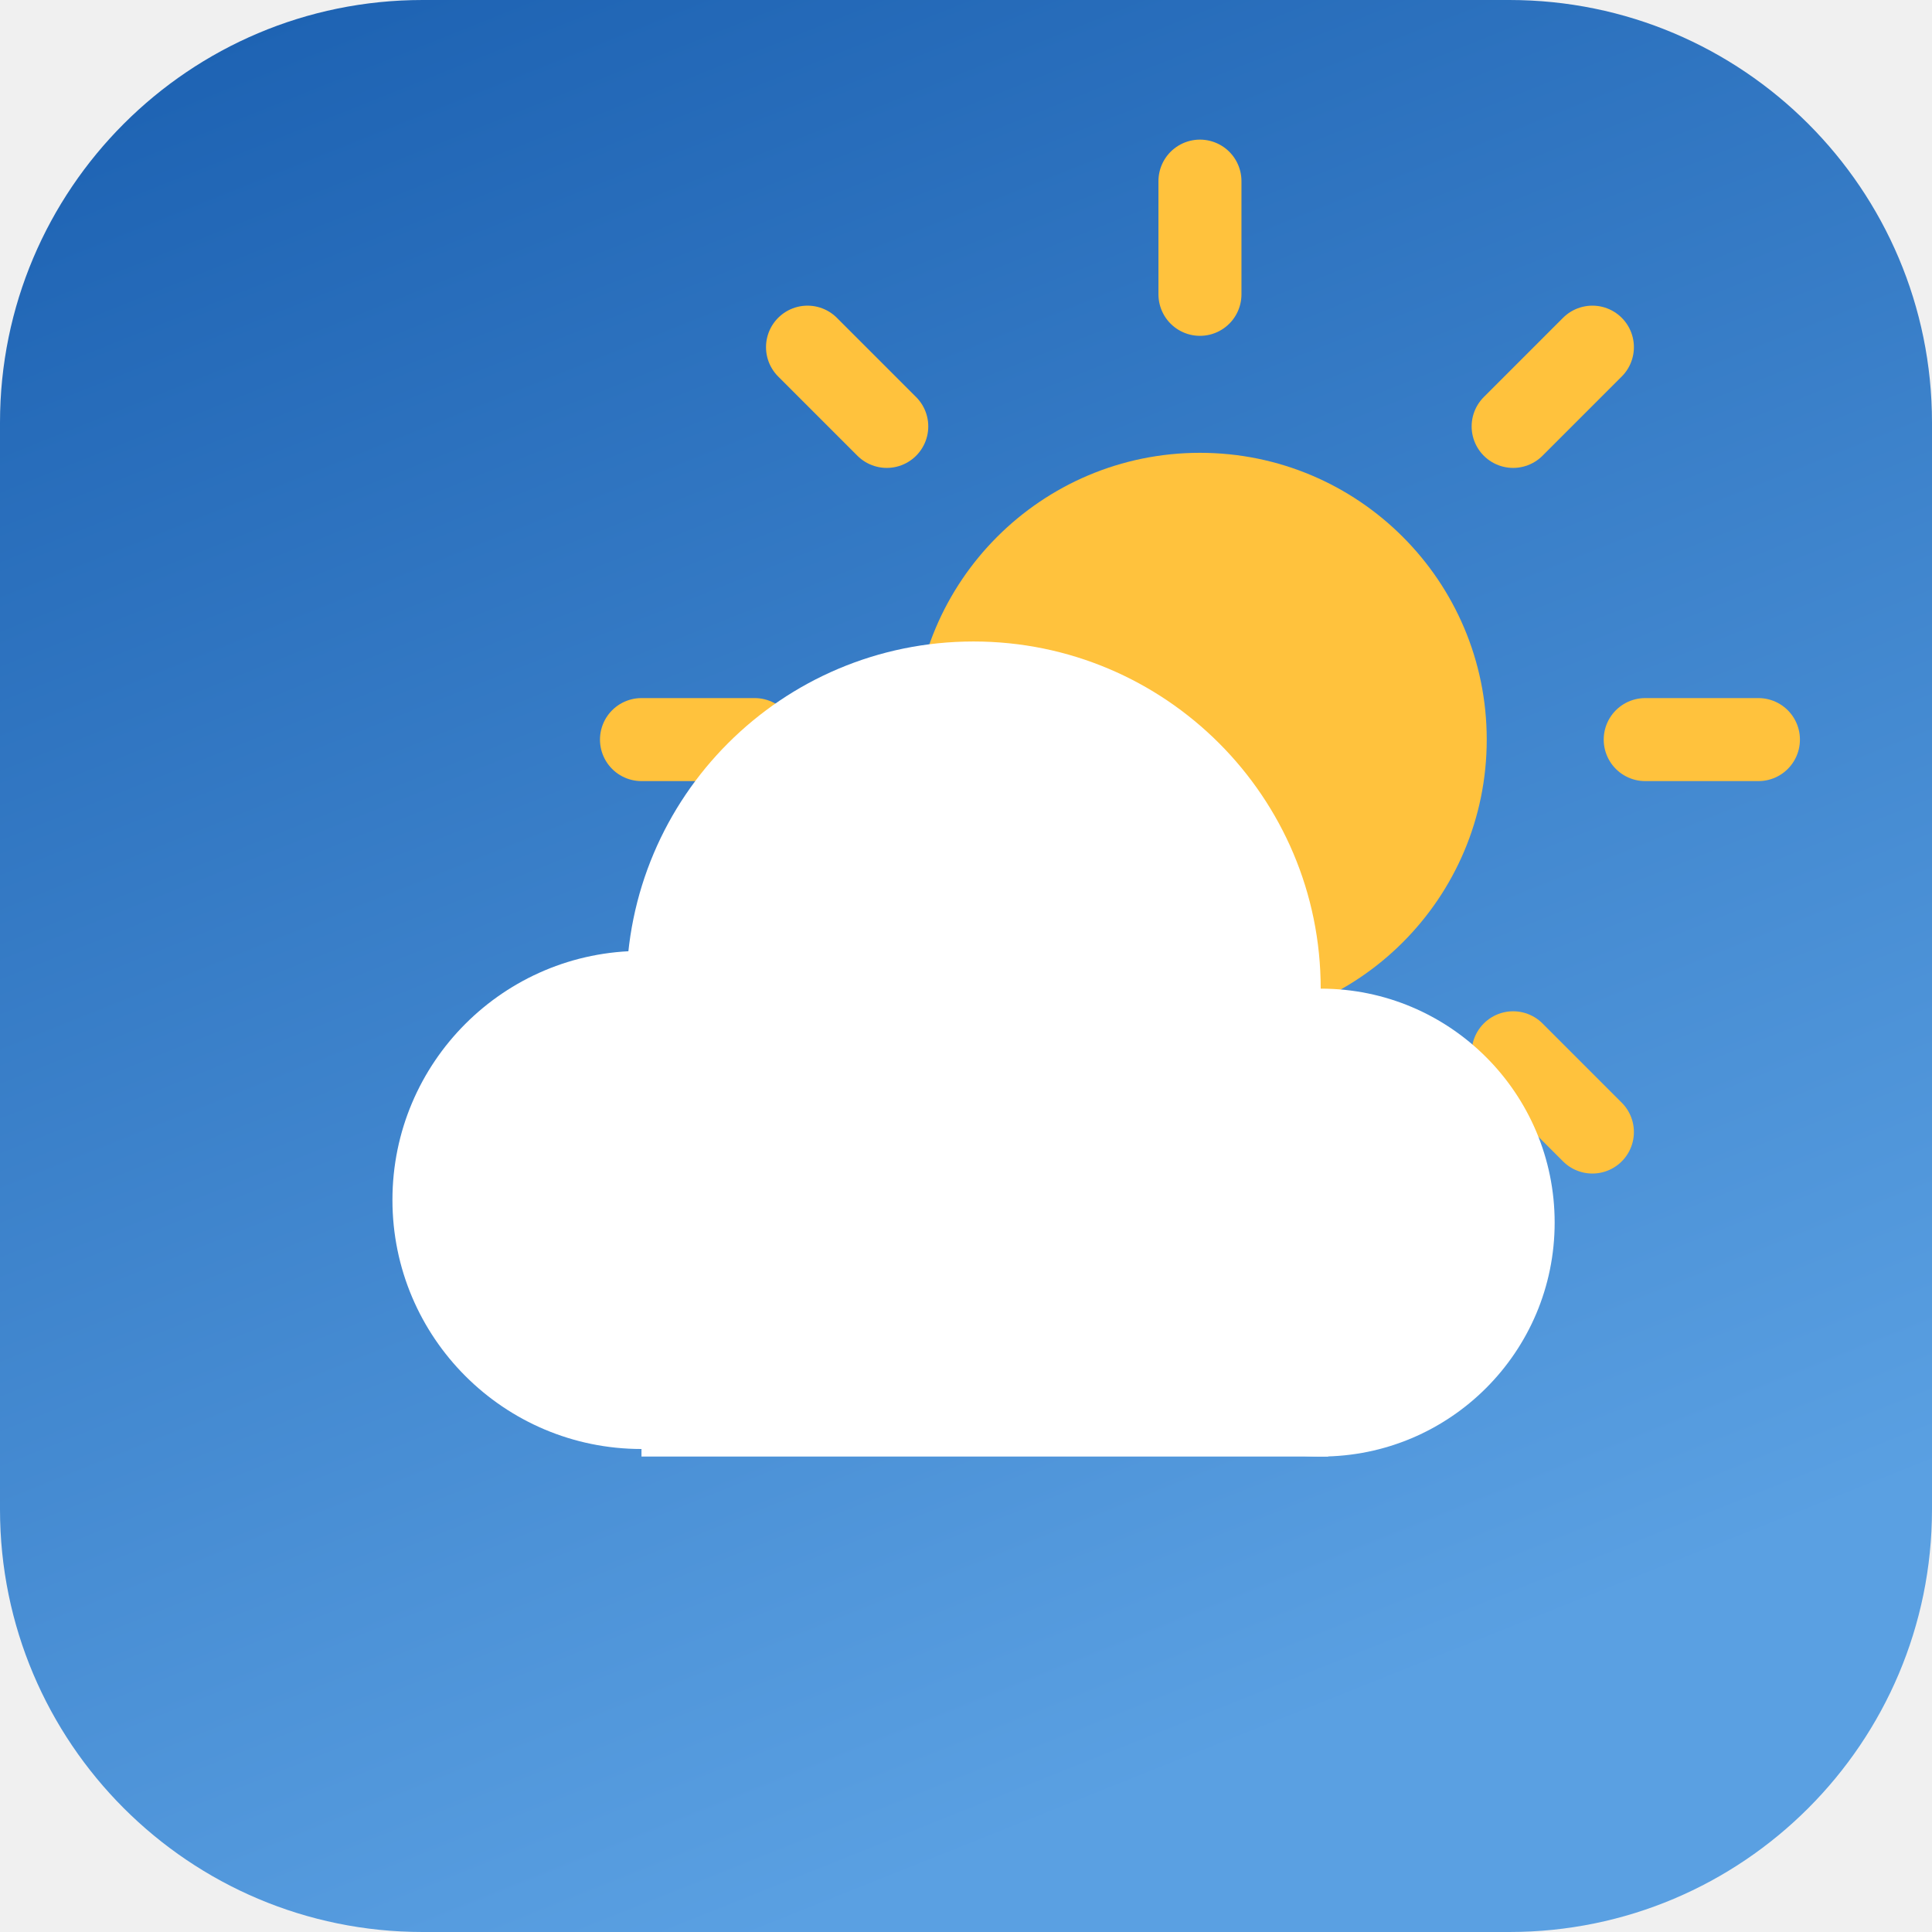
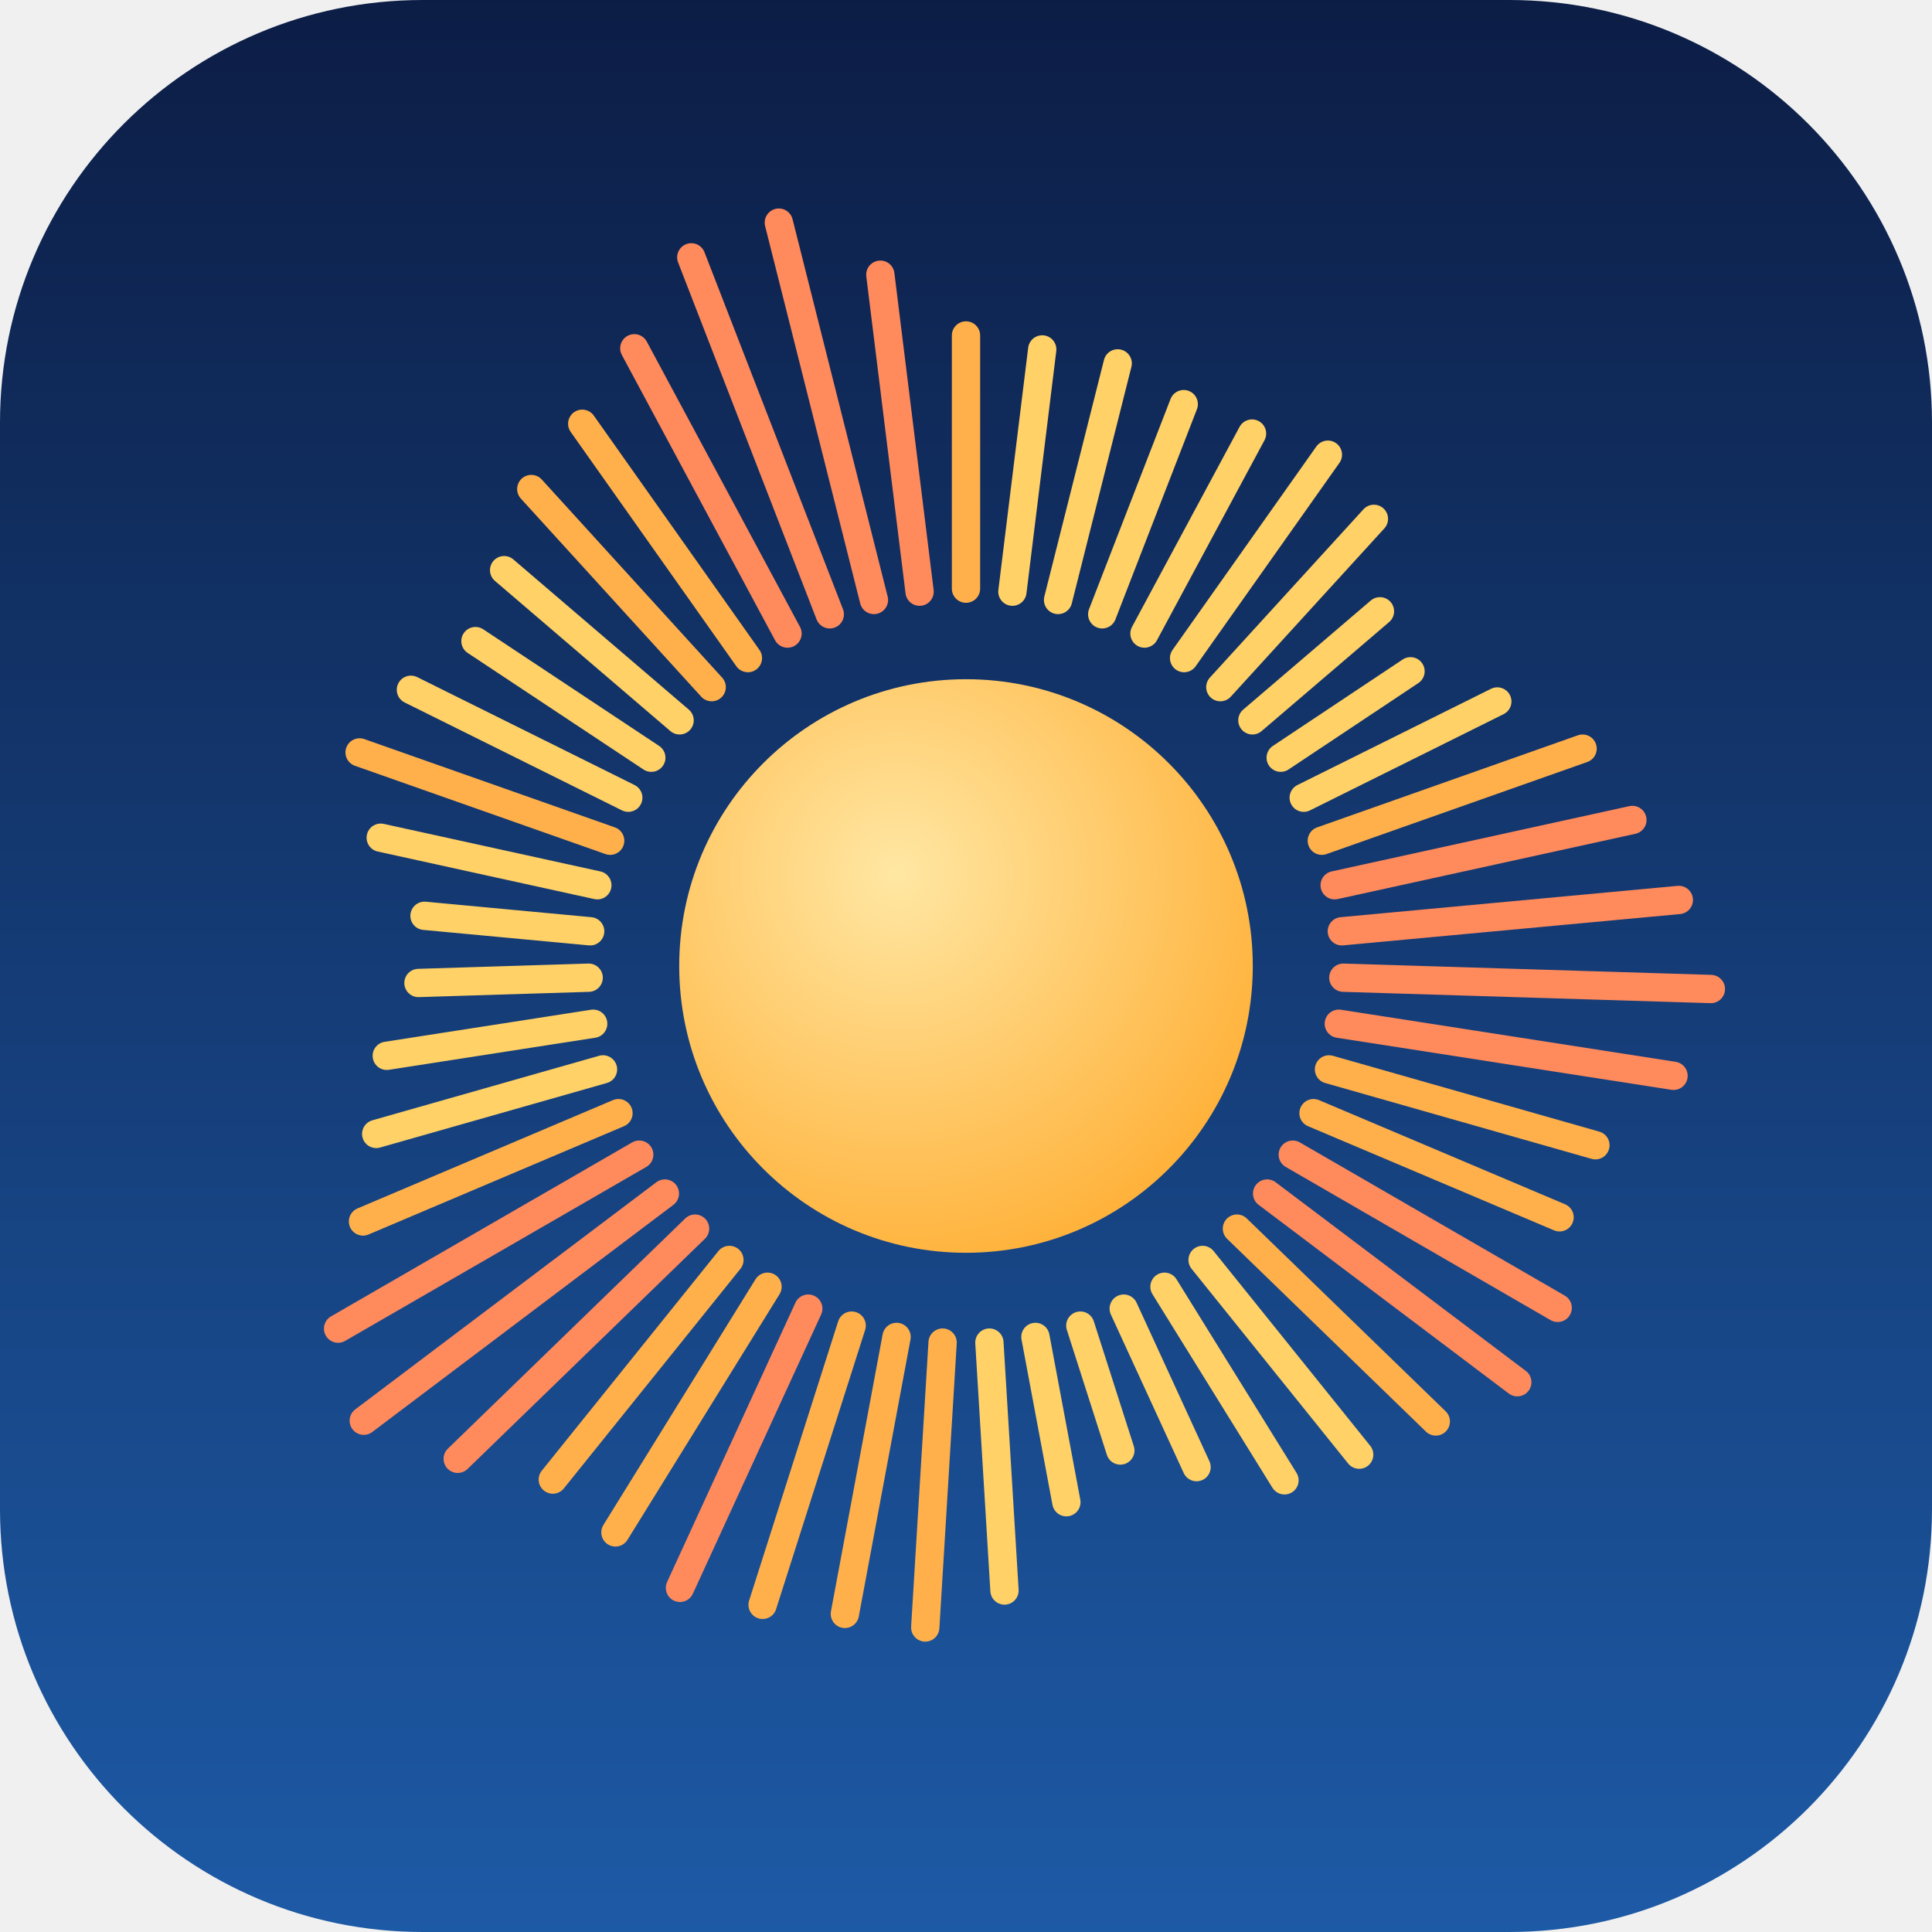
<svg xmlns="http://www.w3.org/2000/svg" viewBox="0 0 512 512">
  <defs>
-     <linearGradient id="sky" x1="0" y1="0" x2="0.4" y2="1">
-       <stop offset="0" stop-color="#1a5fb0" />
-       <stop offset="1" stop-color="#5aa0e2" />
+     <linearGradient id="bg" x1="0" y1="0" x2="0" y2="1">
+       <stop offset="0" stop-color="#0c1d45" />
+       <stop offset="1" stop-color="#1d5aa6" />
    </linearGradient>
+     <radialGradient id="sun" cx=".38" cy=".34" r=".8">
+       <stop offset="0" stop-color="#ffe7a3" />
+       <stop offset="1" stop-color="#ffaa2b" />
+     </radialGradient>
  </defs>
-   <rect width="512" height="512" rx="112" fill="url(#sky)" />
-   <g transform="translate(318 196)">
-     <g stroke="#ffc23d" stroke-width="22" stroke-linecap="round">
-       <path d="M0-118v-30M0 118v30M-118 0h-30M118 0h30M-83-83l-21-21M83 83l21 21M-83 83l-21 21M83-83l21-21" />
+   <rect width="512" height="512" rx="112" fill="url(#bg)" />
+   <g>
+     <g stroke-width="7.5" stroke-linecap="round">
+       <line x1="256.0" y1="156.0" x2="256.0" y2="88.9" stroke="#ffb04a" />
+       <line x1="268.3" y1="156.8" x2="276.2" y2="92.6" stroke="#ffd166" />
+       <line x1="280.4" y1="159.0" x2="296.2" y2="96.3" stroke="#ffd166" />
+       <line x1="292.1" y1="162.8" x2="313.7" y2="107.1" stroke="#ffd166" />
+       <line x1="303.3" y1="167.9" x2="331.8" y2="114.9" stroke="#ffd166" />
+       <line x1="313.8" y1="174.4" x2="351.9" y2="120.5" stroke="#ffd166" />
+       <line x1="323.4" y1="182.1" x2="364.1" y2="137.5" stroke="#ffd166" />
+       <line x1="331.9" y1="190.9" x2="365.7" y2="162.0" stroke="#ffd166" />
+       <line x1="339.4" y1="200.8" x2="373.8" y2="177.9" stroke="#ffd166" />
+       <line x1="345.5" y1="211.4" x2="396.8" y2="185.9" stroke="#ffd166" />
+       <line x1="350.3" y1="222.8" x2="419.4" y2="198.4" stroke="#ffb04a" />
+       <line x1="353.7" y1="234.6" x2="432.6" y2="217.3" stroke="#ff8a5c" />
+       <line x1="355.6" y1="246.8" x2="444.9" y2="238.5" stroke="#ff8a5c" />
+       <line x1="356.0" y1="259.1" x2="453.4" y2="262.1" stroke="#ff8a5c" />
+       <line x1="354.8" y1="271.3" x2="443.5" y2="285.1" stroke="#ff8a5c" />
+       <line x1="352.2" y1="283.4" x2="422.8" y2="303.5" stroke="#ffb04a" />
+       <line x1="348.1" y1="295.0" x2="413.3" y2="322.6" stroke="#ffb04a" />
+       <line x1="342.6" y1="306.0" x2="412.8" y2="346.6" stroke="#ff8a5c" />
+       <line x1="335.8" y1="316.3" x2="402.1" y2="366.3" stroke="#ff8a5c" />
+       <line x1="327.8" y1="325.6" x2="380.5" y2="376.7" stroke="#ffb04a" />
+       <line x1="318.7" y1="333.9" x2="360.2" y2="385.5" stroke="#ffd166" />
+       <line x1="308.6" y1="341.0" x2="340.4" y2="392.3" stroke="#ffd166" />
+       <line x1="297.8" y1="346.8" x2="317.1" y2="388.8" stroke="#ffd166" />
+       <line x1="286.3" y1="351.3" x2="296.9" y2="384.4" stroke="#ffd166" />
+       <line x1="274.4" y1="354.3" x2="282.6" y2="398.1" stroke="#ffd166" />
+       <line x1="262.2" y1="355.8" x2="266.2" y2="421.5" stroke="#ffd166" />
+       <line x1="249.8" y1="355.8" x2="245.2" y2="431.3" stroke="#ffb04a" />
+       <line x1="237.6" y1="354.3" x2="223.9" y2="427.7" stroke="#ffb04a" />
+       <line x1="225.7" y1="351.3" x2="202.1" y2="425.3" stroke="#ffb04a" />
+       <line x1="214.2" y1="346.8" x2="180.2" y2="420.8" stroke="#ff8a5c" />
+       <line x1="203.4" y1="341.0" x2="163.1" y2="406.1" stroke="#ffb04a" />
+       <line x1="193.3" y1="333.9" x2="146.5" y2="392.1" stroke="#ffb04a" />
+       <line x1="184.2" y1="325.6" x2="121.3" y2="386.6" stroke="#ff8a5c" />
+       <line x1="176.2" y1="316.3" x2="96.4" y2="376.5" stroke="#ff8a5c" />
+       <line x1="169.4" y1="306.0" x2="89.6" y2="352.1" stroke="#ff8a5c" />
+       <line x1="163.9" y1="295.0" x2="96.2" y2="323.7" stroke="#ffb04a" />
+       <line x1="159.8" y1="283.4" x2="99.7" y2="300.5" stroke="#ffd166" />
+       <line x1="157.2" y1="271.3" x2="102.5" y2="279.8" stroke="#ffd166" />
+       <line x1="156.0" y1="259.1" x2="110.9" y2="260.5" stroke="#ffd166" />
+       <line x1="156.4" y1="246.8" x2="112.5" y2="242.7" stroke="#ffd166" />
+       <line x1="158.3" y1="234.6" x2="100.9" y2="222.0" stroke="#ffd166" />
+       <line x1="161.7" y1="222.8" x2="95.3" y2="199.4" stroke="#ffb04a" />
+       <line x1="166.5" y1="211.4" x2="108.9" y2="182.8" stroke="#ffd166" />
+       <line x1="172.6" y1="200.8" x2="126.0" y2="169.9" stroke="#ffd166" />
+       <line x1="180.1" y1="190.9" x2="133.6" y2="151.1" stroke="#ffd166" />
+       <line x1="188.6" y1="182.1" x2="140.8" y2="129.6" stroke="#ffb04a" />
+       <line x1="198.2" y1="174.4" x2="154.3" y2="112.3" stroke="#ffb04a" />
+       <line x1="208.7" y1="167.9" x2="168.1" y2="92.3" stroke="#ff8a5c" />
+       <line x1="219.9" y1="162.8" x2="183.2" y2="68.2" stroke="#ff8a5c" />
+       <line x1="231.6" y1="159.0" x2="206.4" y2="59.0" stroke="#ff8a5c" />
+       <line x1="243.7" y1="156.8" x2="233.3" y2="72.8" stroke="#ff8a5c" />
    </g>
-     <circle r="76" fill="#ffc23d" />
-   </g>
-   <g fill="#ffffff">
-     <circle cx="170" cy="318" r="66" />
-     <circle cx="258" cy="262" r="92" />
-     <circle cx="350" cy="324" r="62" />
-     <rect x="170" y="300" width="182" height="86" />
+     <circle cx="256" cy="256" r="76" fill="url(#sun)" />
  </g>
</svg>
